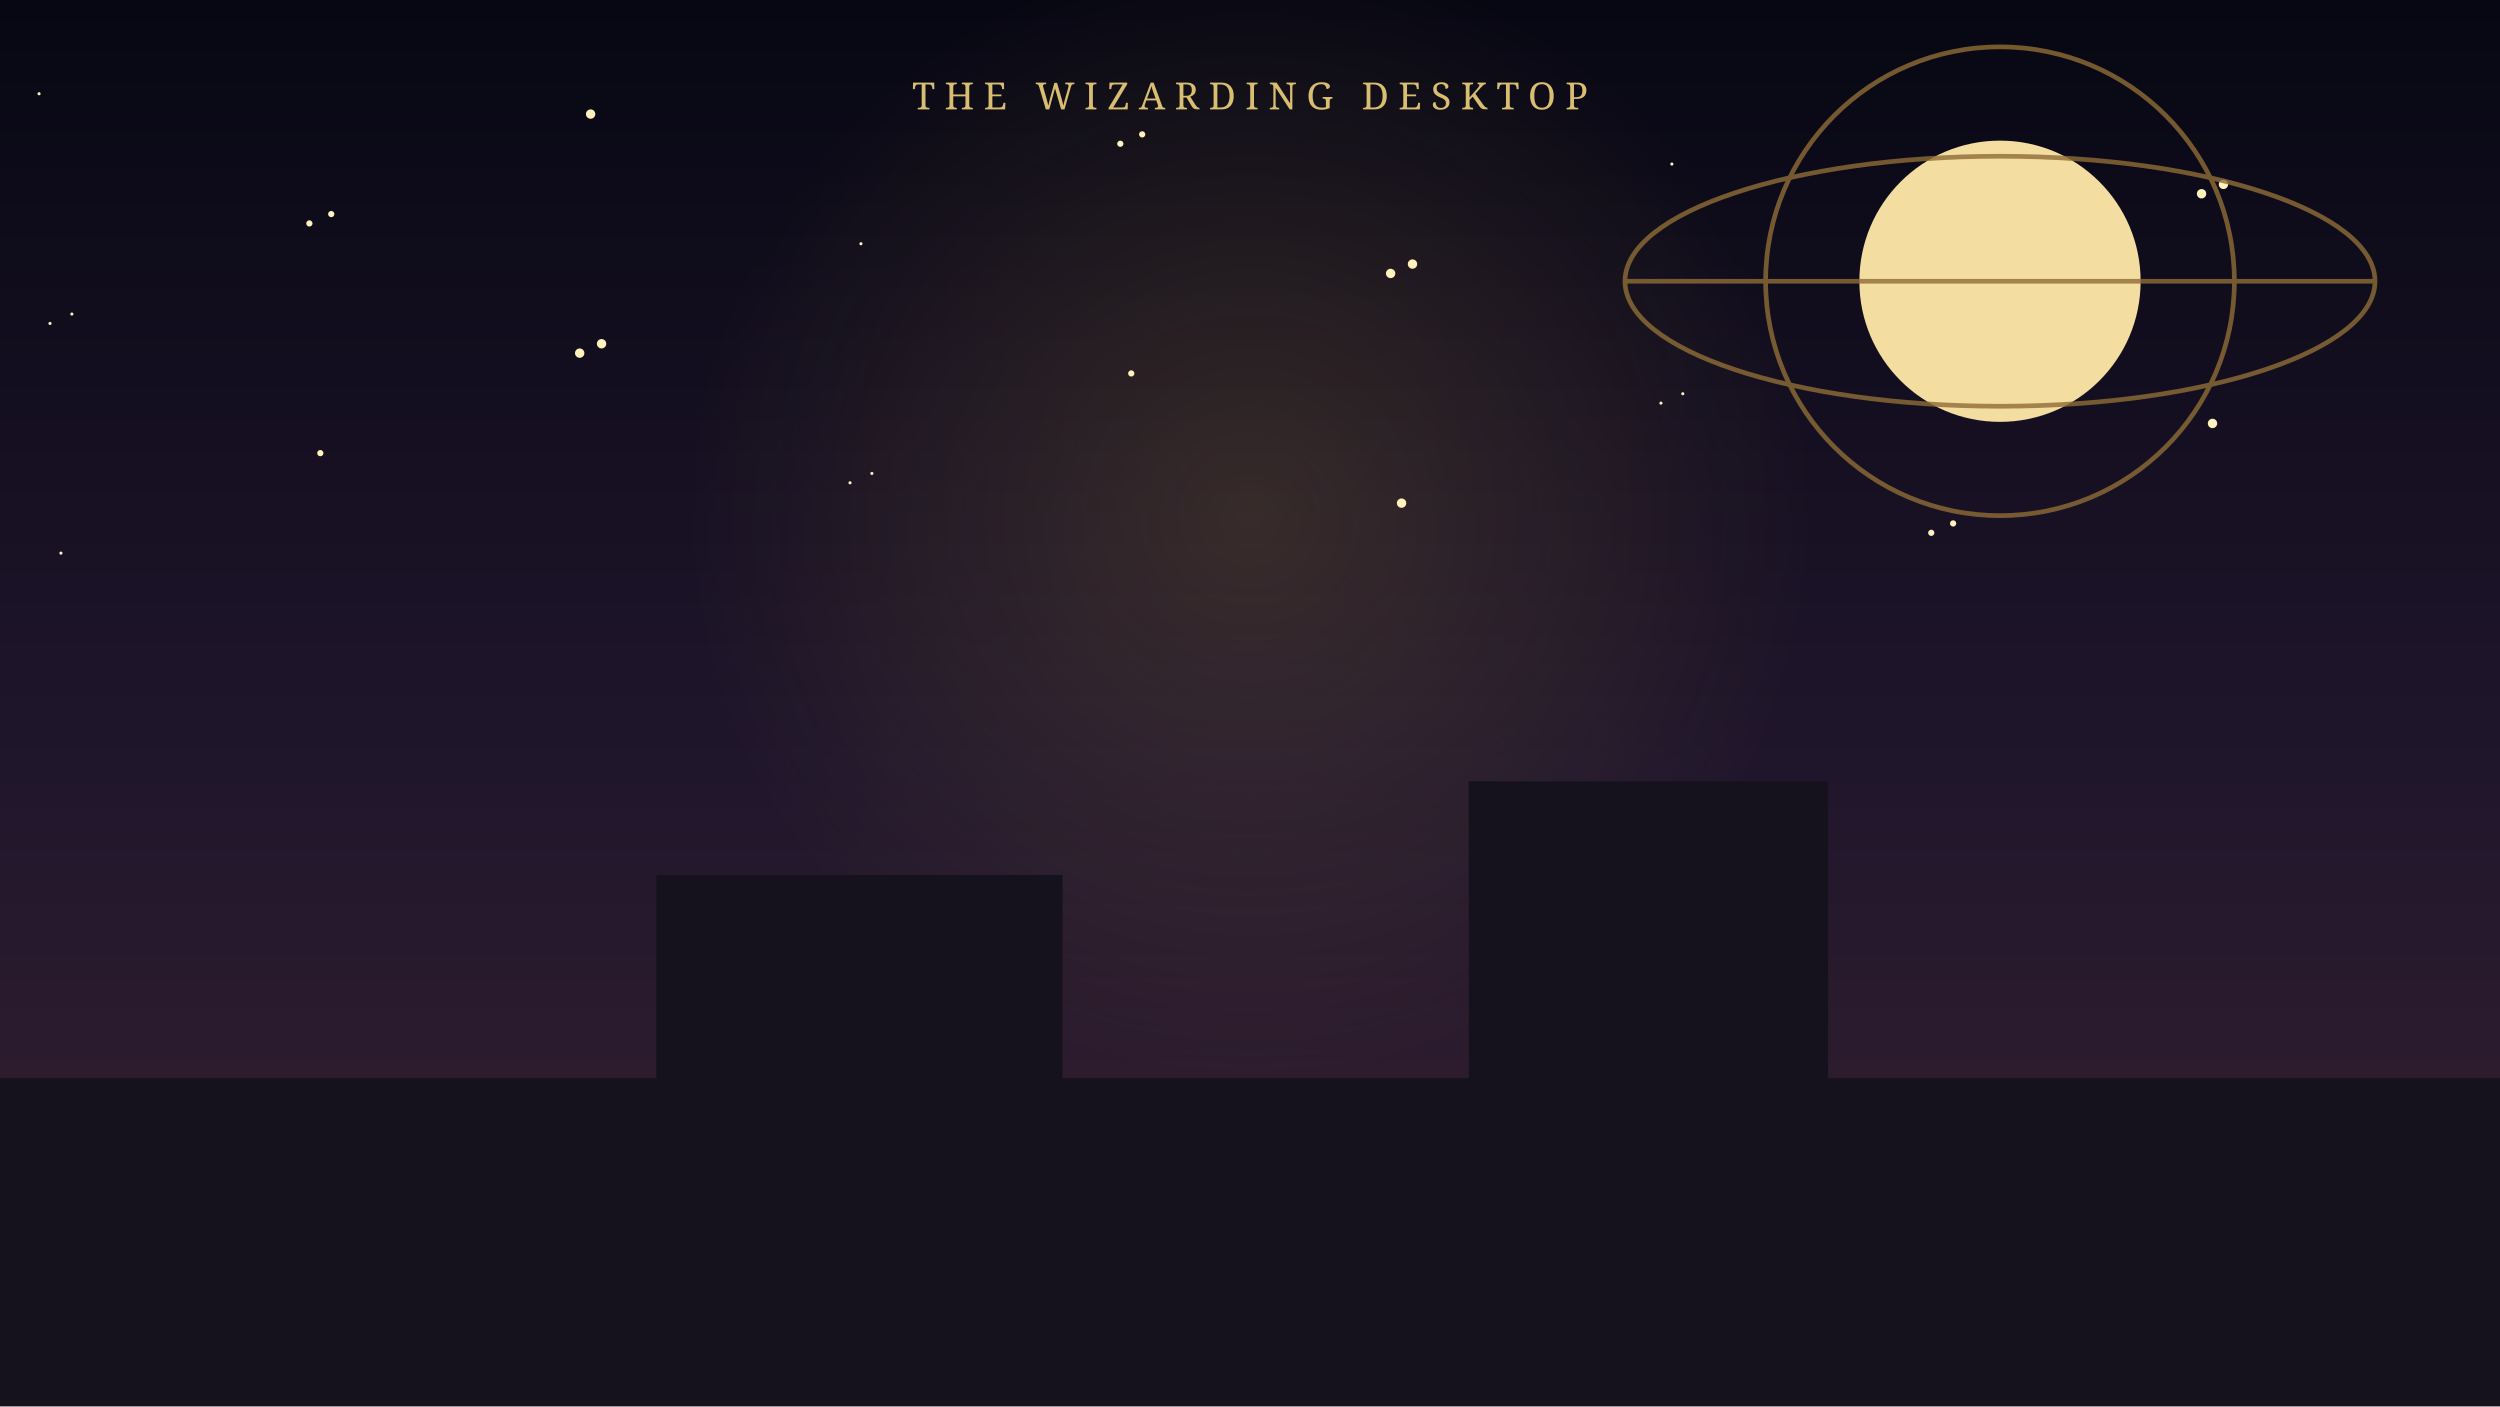
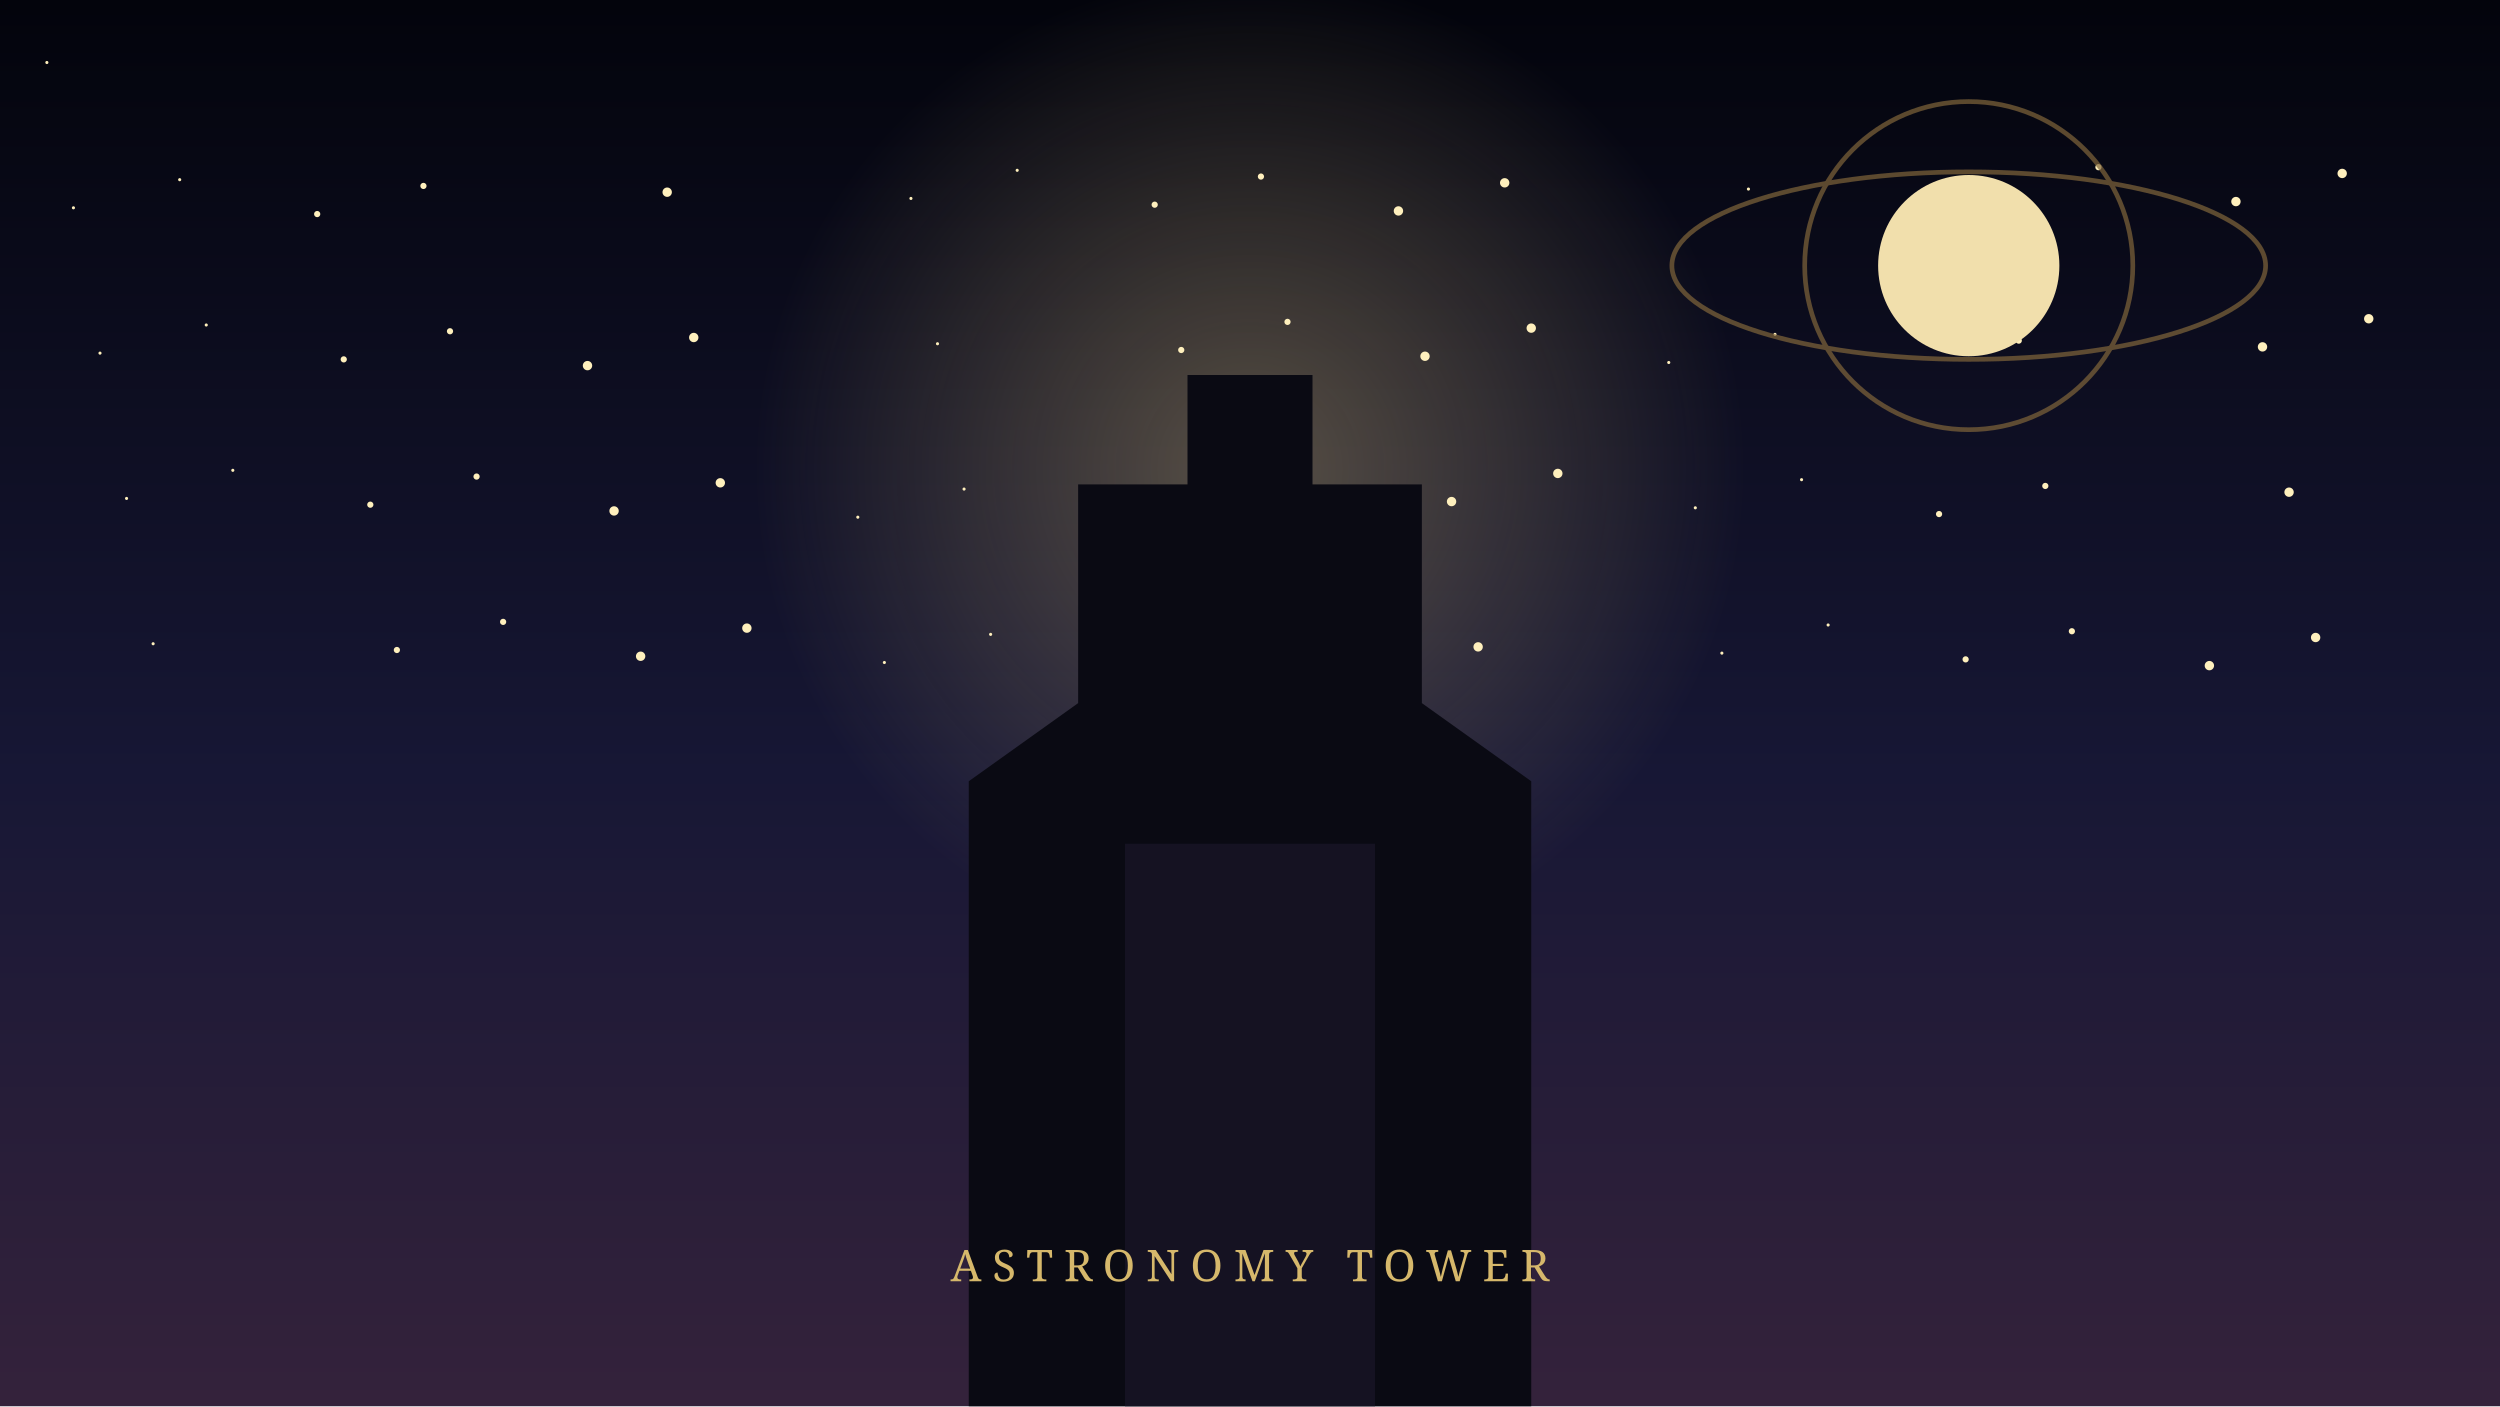
<svg xmlns="http://www.w3.org/2000/svg" viewBox="0 0 1600 900">
  <defs>
-     <linearGradient id="sky" x1="0" y1="0" x2="0" y2="1">
-       <stop stop-color="#070713" />
-       <stop offset=".55" stop-color="#20162c" />
-       <stop offset="1" stop-color="#3a2230" />
+     <linearGradient id="sky" x2="0" y2="1">
+       <stop stop-color="#03040c" />
+       <stop offset=".55" stop-color="#171735" />
+       <stop offset="1" stop-color="#34223b" />
    </linearGradient>
-     <radialGradient id="mist">
-       <stop stop-color="#c9a24b" stop-opacity=".18" />
-       <stop offset="1" stop-color="#c9a24b" stop-opacity="0" />
+     <radialGradient id="glow">
+       <stop stop-color="#f4d98c" stop-opacity=".32" />
+       <stop offset="1" stop-color="#f4d98c" stop-opacity="0" />
    </radialGradient>
  </defs>
  <rect width="1600" height="900" fill="url(#sky)" />
-   <circle cx="800" cy="330" r="360" fill="url(#mist)" />
-   <g fill="#fff2bd">
-     <circle cx="25" cy="60" r="1" />
-     <circle cx="198" cy="143" r="2" />
-     <circle cx="371" cy="226" r="3" />
-     <circle cx="544" cy="309" r="1" />
-     <circle cx="717" cy="92" r="2" />
-     <circle cx="890" cy="175" r="3" />
-     <circle cx="1063" cy="258" r="1" />
-     <circle cx="1236" cy="341" r="2" />
-     <circle cx="1409" cy="124" r="3" />
-     <circle cx="32" cy="207" r="1" />
-     <circle cx="205" cy="290" r="2" />
-     <circle cx="378" cy="73" r="3" />
-     <circle cx="551" cy="156" r="1" />
-     <circle cx="724" cy="239" r="2" />
-     <circle cx="897" cy="322" r="3" />
-     <circle cx="1070" cy="105" r="1" />
-     <circle cx="1243" cy="188" r="2" />
-     <circle cx="1416" cy="271" r="3" />
-     <circle cx="39" cy="354" r="1" />
-     <circle cx="212" cy="137" r="2" />
-     <circle cx="385" cy="220" r="3" />
-     <circle cx="558" cy="303" r="1" />
-     <circle cx="731" cy="86" r="2" />
-     <circle cx="904" cy="169" r="3" />
-     <circle cx="1077" cy="252" r="1" />
-     <circle cx="1250" cy="335" r="2" />
-     <circle cx="1423" cy="118" r="3" />
-     <circle cx="46" cy="201" r="1" />
+   <circle cx="800" cy="300" r="320" fill="url(#glow)" />
+   <g fill="#fff0bd">
+     <circle cx="30" cy="40" r="1" />
+     <circle cx="203" cy="137" r="2" />
+     <circle cx="376" cy="234" r="3" />
+     <circle cx="549" cy="331" r="1" />
+     <circle cx="722" cy="428" r="2" />
+     <circle cx="895" cy="135" r="3" />
+     <circle cx="1068" cy="232" r="1" />
+     <circle cx="1241" cy="329" r="2" />
+     <circle cx="1414" cy="426" r="3" />
+     <circle cx="47" cy="133" r="1" />
+     <circle cx="220" cy="230" r="2" />
+     <circle cx="393" cy="327" r="3" />
+     <circle cx="566" cy="424" r="1" />
+     <circle cx="739" cy="131" r="2" />
+     <circle cx="912" cy="228" r="3" />
+     <circle cx="1085" cy="325" r="1" />
+     <circle cx="1258" cy="422" r="2" />
+     <circle cx="1431" cy="129" r="3" />
+     <circle cx="64" cy="226" r="1" />
+     <circle cx="237" cy="323" r="2" />
+     <circle cx="410" cy="420" r="3" />
+     <circle cx="583" cy="127" r="1" />
+     <circle cx="756" cy="224" r="2" />
+     <circle cx="929" cy="321" r="3" />
+     <circle cx="1102" cy="418" r="1" />
+     <circle cx="1275" cy="125" r="2" />
+     <circle cx="1448" cy="222" r="3" />
+     <circle cx="81" cy="319" r="1" />
+     <circle cx="254" cy="416" r="2" />
+     <circle cx="427" cy="123" r="3" />
+     <circle cx="600" cy="220" r="1" />
+     <circle cx="773" cy="317" r="2" />
+     <circle cx="946" cy="414" r="3" />
+     <circle cx="1119" cy="121" r="1" />
+     <circle cx="1292" cy="218" r="2" />
+     <circle cx="1465" cy="315" r="3" />
+     <circle cx="98" cy="412" r="1" />
+     <circle cx="271" cy="119" r="2" />
+     <circle cx="444" cy="216" r="3" />
+     <circle cx="617" cy="313" r="1" />
+     <circle cx="790" cy="410" r="2" />
+     <circle cx="963" cy="117" r="3" />
+     <circle cx="1136" cy="214" r="1" />
+     <circle cx="1309" cy="311" r="2" />
+     <circle cx="1482" cy="408" r="3" />
+     <circle cx="115" cy="115" r="1" />
+     <circle cx="288" cy="212" r="2" />
+     <circle cx="461" cy="309" r="3" />
+     <circle cx="634" cy="406" r="1" />
+     <circle cx="807" cy="113" r="2" />
+     <circle cx="980" cy="210" r="3" />
+     <circle cx="1153" cy="307" r="1" />
+     <circle cx="1326" cy="404" r="2" />
+     <circle cx="1499" cy="111" r="3" />
+     <circle cx="132" cy="208" r="1" />
+     <circle cx="305" cy="305" r="2" />
+     <circle cx="478" cy="402" r="3" />
+     <circle cx="651" cy="109" r="1" />
+     <circle cx="824" cy="206" r="2" />
+     <circle cx="997" cy="303" r="3" />
+     <circle cx="1170" cy="400" r="1" />
+     <circle cx="1343" cy="107" r="2" />
+     <circle cx="1516" cy="204" r="3" />
+     <circle cx="149" cy="301" r="1" />
+     <circle cx="322" cy="398" r="2" />
  </g>
-   <circle cx="1280" cy="180" r="90" fill="#f3dda0" />
-   <g fill="none" stroke="#8f6d36" stroke-width="3" opacity=".8">
-     <circle cx="1280" cy="180" r="150" />
-     <ellipse cx="1280" cy="180" rx="240" ry="80" />
-     <path d="M1040 180h480" />
+   <circle cx="1260" cy="170" r="58" fill="#f1dfac" />
+   <g stroke="#80653a" fill="none" opacity=".7">
+     <circle cx="1260" cy="170" r="105" stroke-width="3" />
+     <ellipse cx="1260" cy="170" rx="190" ry="60" stroke-width="3" />
  </g>
-   <path d="M0 900V690h420V560h260V690h260V500h230v190h430v210Z" fill="#16121d" />
-   <text x="800" y="70" text-anchor="middle" fill="#d9bd70" font-size="24" font-family="Georgia,serif" letter-spacing="6">THE WIZARDING DESKTOP</text>
+   <path d="M620 900V500L690 450V310H760V240H840V310H910V450L980 500V900Z" fill="#0a0a13" />
+   <path d="M720 900V540H880V900Z" fill="#151222" />
+   <text x="800" y="820" text-anchor="middle" fill="#d6b86b" font-size="28" font-family="Cinzel,serif" letter-spacing="7">ASTRONOMY TOWER</text>
</svg>
